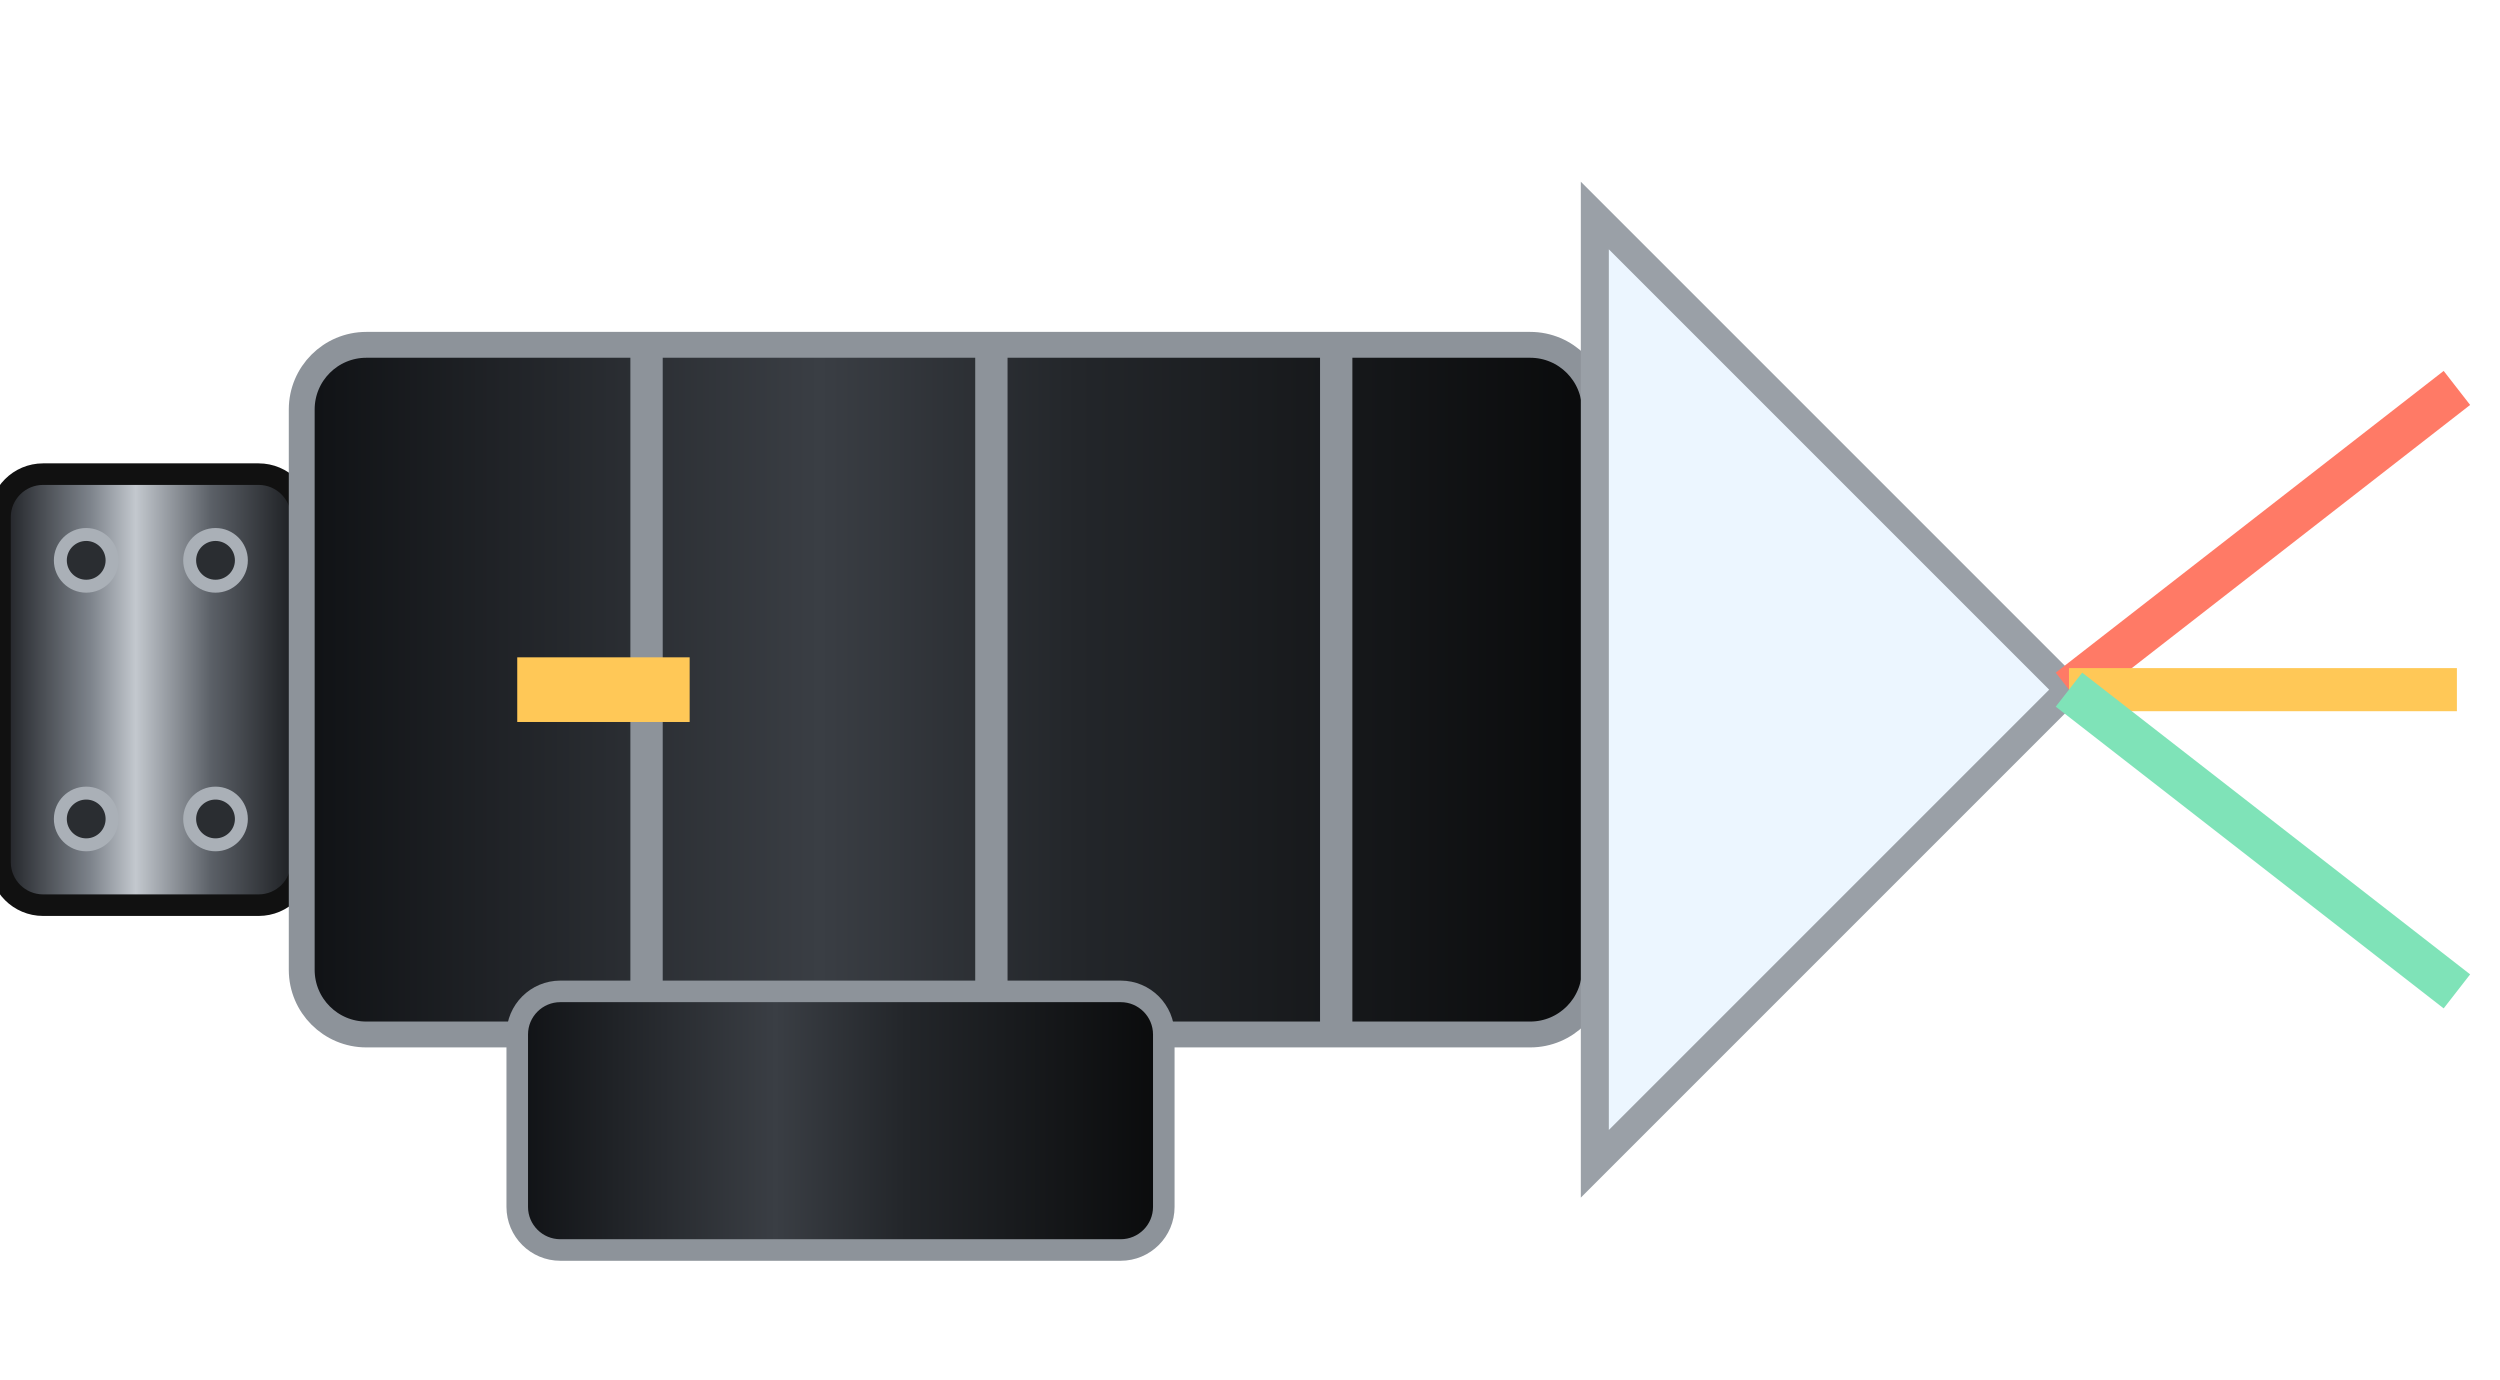
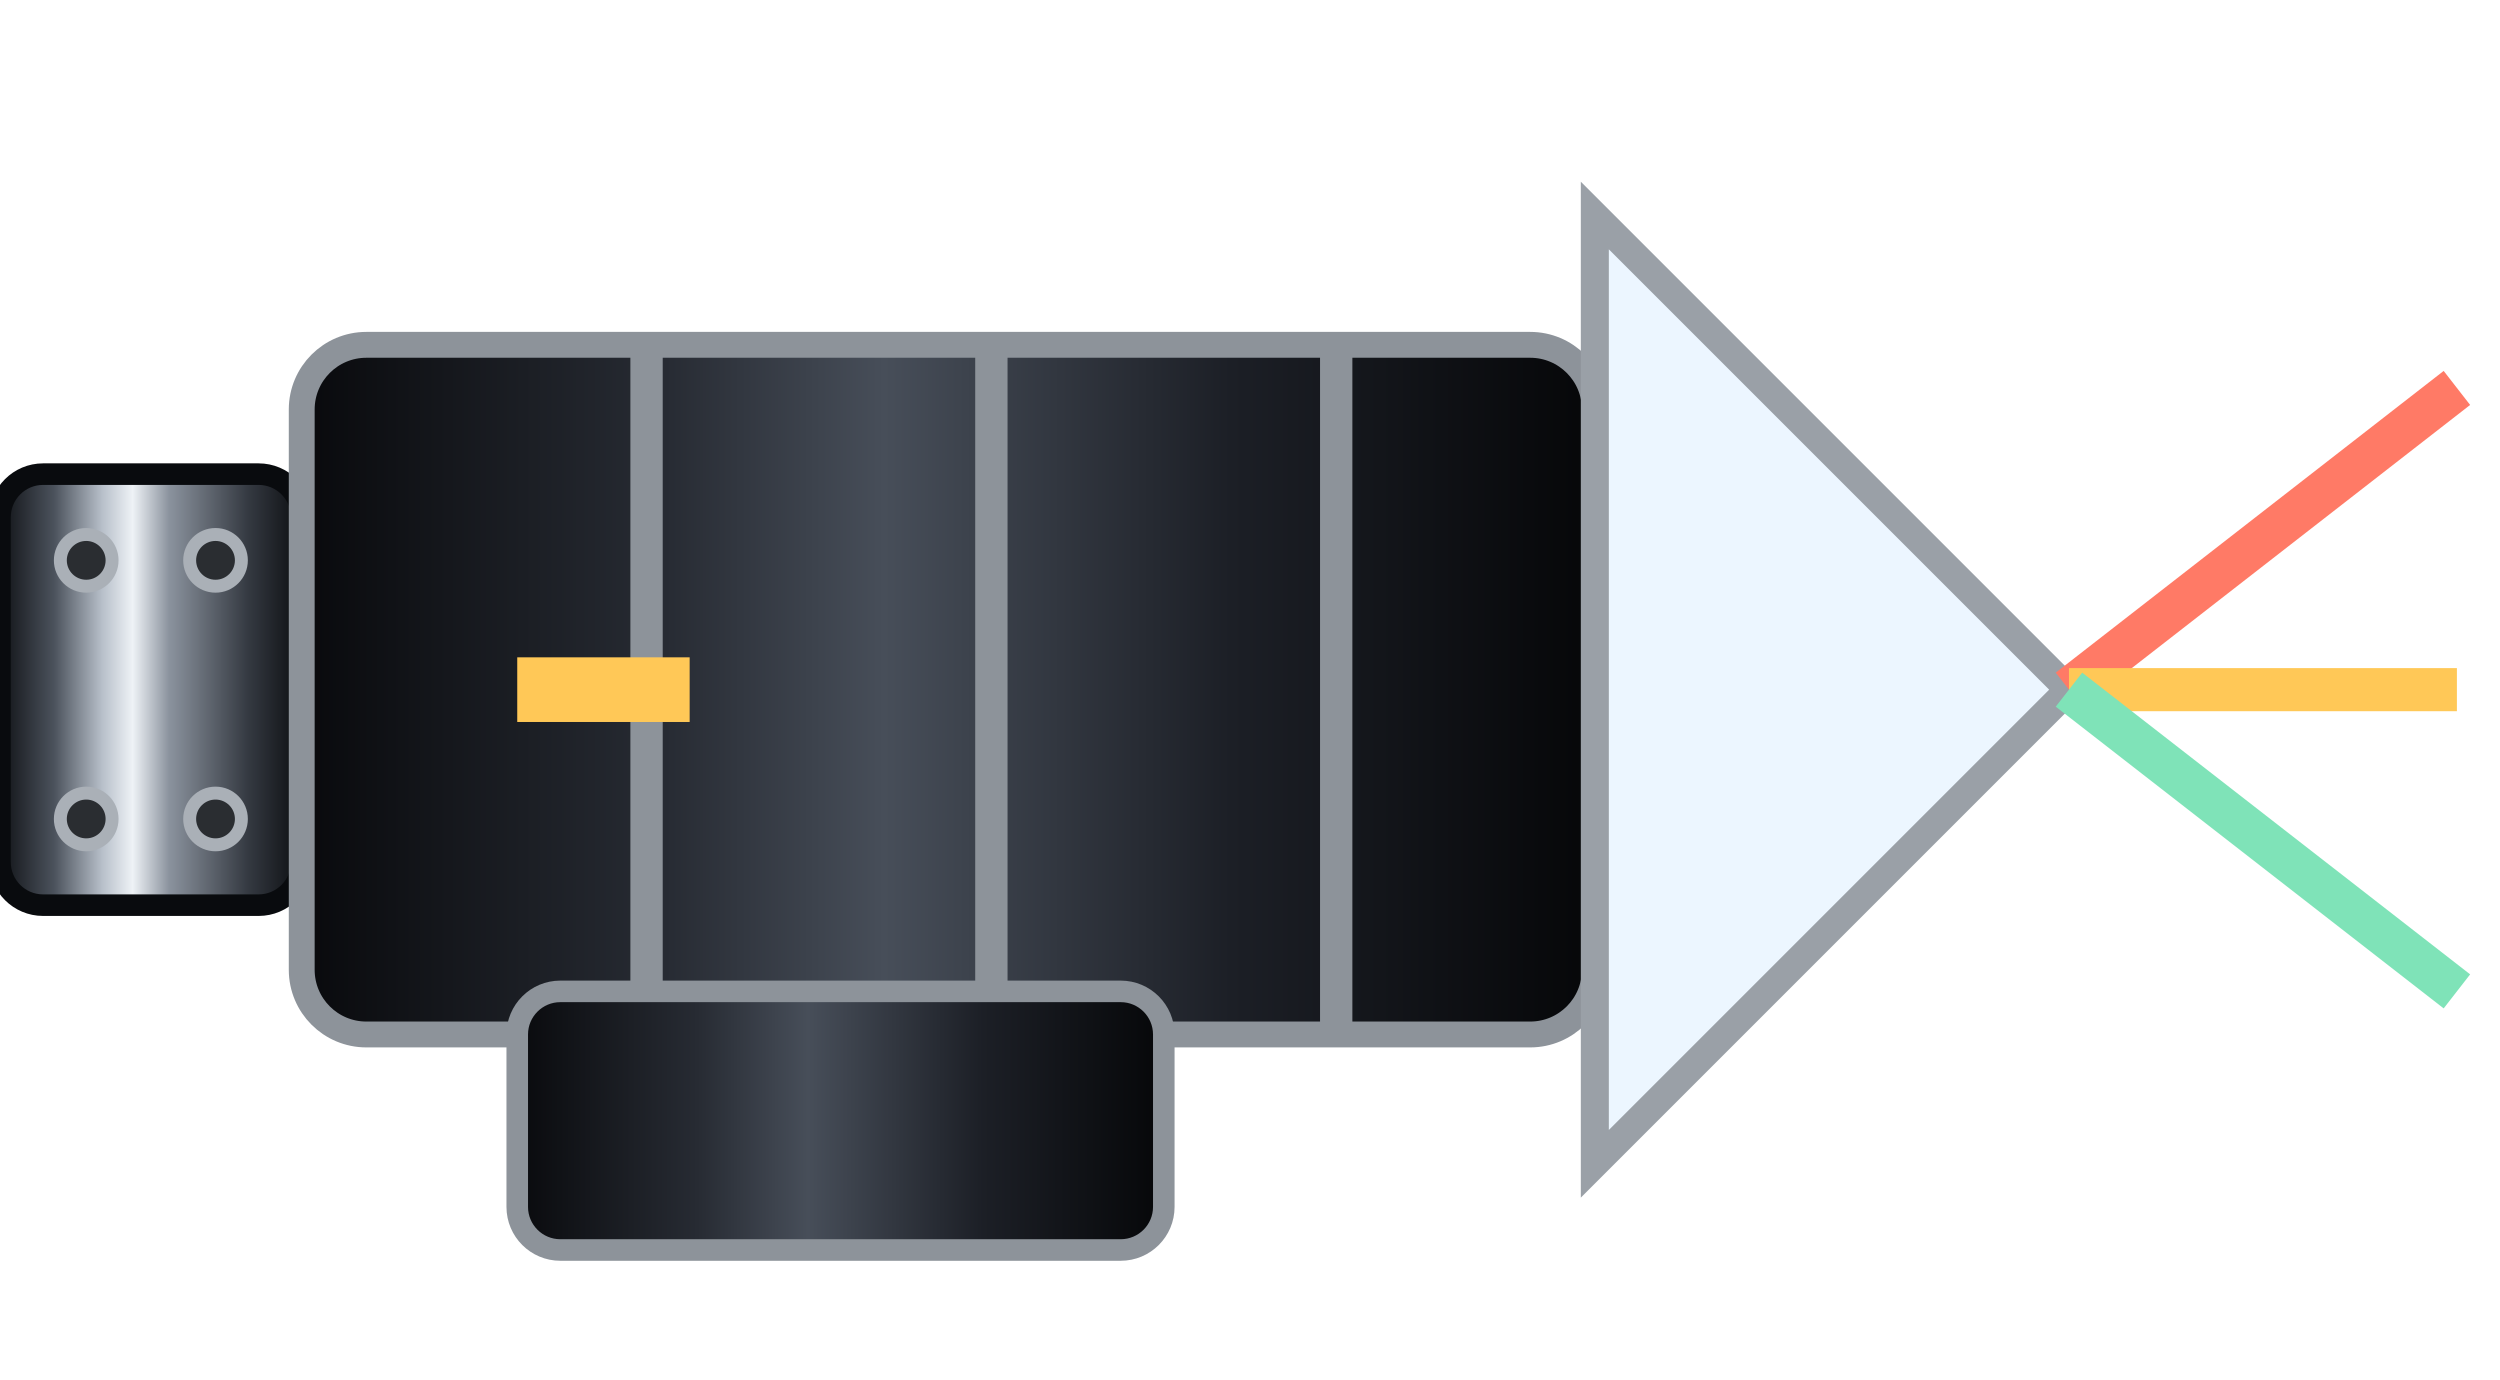
<svg xmlns="http://www.w3.org/2000/svg" viewBox="0 0 116 64" width="116" height="64">
  <defs>
    <linearGradient id="gM" x1="0" x2="1">
-       <stop offset="0" stop-color="#1b1d21" />
-       <stop offset="0.3" stop-color="#7d838b" />
-       <stop offset="0.45" stop-color="#c3c8ce" />
-       <stop offset="0.7" stop-color="#5b6067" />
-       <stop offset="1" stop-color="#17191c" />
+       <stop offset="0" stop-color="#0f1115" />
+       <stop offset="0.18" stop-color="#4b525c" />
+       <stop offset="0.34" stop-color="#b8c0ca" />
+       <stop offset="0.44" stop-color="#eef2f6" />
+       <stop offset="0.56" stop-color="#8b939e" />
+       <stop offset="0.82" stop-color="#353a42" />
+       <stop offset="1" stop-color="#0b0d10" />
    </linearGradient>
    <linearGradient id="gW" x1="0" x2="1">
-       <stop offset="0" stop-color="#4c5258" />
-       <stop offset="0.22" stop-color="#c9ced4" />
-       <stop offset="0.4" stop-color="#f1f3f5" />
-       <stop offset="0.62" stop-color="#aeb4bb" />
-       <stop offset="0.85" stop-color="#5d636a" />
-       <stop offset="1" stop-color="#2a2e33" />
+       <stop offset="0" stop-color="#2c3138" />
+       <stop offset="0.16" stop-color="#9ca3af" />
+       <stop offset="0.34" stop-color="#f1f5f9" />
+       <stop offset="0.46" stop-color="#ffffff" />
+       <stop offset="0.66" stop-color="#cbd5e1" />
+       <stop offset="0.88" stop-color="#64748b" />
+       <stop offset="1" stop-color="#1e2228" />
    </linearGradient>
    <linearGradient id="gG" x1="0" x2="1">
-       <stop offset="0" stop-color="#4a3814" />
-       <stop offset="0.28" stop-color="#d9b25a" />
-       <stop offset="0.44" stop-color="#f6e0a0" />
-       <stop offset="0.7" stop-color="#a07d34" />
-       <stop offset="1" stop-color="#3d2d0e" />
+       <stop offset="0" stop-color="#3b2606" />
+       <stop offset="0.2" stop-color="#b47b19" />
+       <stop offset="0.38" stop-color="#f59e0b" />
+       <stop offset="0.48" stop-color="#fef08a" />
+       <stop offset="0.68" stop-color="#ca8a04" />
+       <stop offset="0.88" stop-color="#713f12" />
+       <stop offset="1" stop-color="#291503" />
    </linearGradient>
    <linearGradient id="gRd" x1="0" x2="1">
-       <stop offset="0" stop-color="#4a0808" />
-       <stop offset="0.3" stop-color="#cf3326" />
-       <stop offset="0.45" stop-color="#ff6e59" />
-       <stop offset="0.7" stop-color="#a21c15" />
-       <stop offset="1" stop-color="#3a0606" />
+       <stop offset="0" stop-color="#360505" />
+       <stop offset="0.25" stop-color="#b91c1c" />
+       <stop offset="0.44" stop-color="#f87171" />
+       <stop offset="0.68" stop-color="#991b1b" />
+       <stop offset="1" stop-color="#260303" />
    </linearGradient>
    <linearGradient id="gD" x1="0" x2="1">
-       <stop offset="0" stop-color="#101215" />
-       <stop offset="0.4" stop-color="#3a3e44" />
-       <stop offset="0.6" stop-color="#23262a" />
-       <stop offset="1" stop-color="#0a0b0c" />
+       <stop offset="0" stop-color="#090a0d" />
+       <stop offset="0.28" stop-color="#272b33" />
+       <stop offset="0.45" stop-color="#474e59" />
+       <stop offset="0.72" stop-color="#1c1f26" />
+       <stop offset="1" stop-color="#060709" />
    </linearGradient>
    <linearGradient id="gP" x1="0" x2="1">
-       <stop offset="0" stop-color="#1a1e24" />
-       <stop offset="0.28" stop-color="#7f8a98" />
-       <stop offset="0.42" stop-color="#c2ccd8" />
-       <stop offset="0.7" stop-color="#566070" />
-       <stop offset="1" stop-color="#151920" />
+       <stop offset="0" stop-color="#0e1218" />
+       <stop offset="0.24" stop-color="#64748b" />
+       <stop offset="0.42" stop-color="#cbd5e1" />
+       <stop offset="0.52" stop-color="#f1f5f9" />
+       <stop offset="0.74" stop-color="#475569" />
+       <stop offset="1" stop-color="#0b0e13" />
    </linearGradient>
    <radialGradient id="gI" cx=".5" cy=".35" r=".7">
-       <stop offset="0" stop-color="#2a2d32" />
-       <stop offset="1" stop-color="#050506" />
+       <stop offset="0" stop-color="#1e2229" />
+       <stop offset="0.7" stop-color="#090a0d" />
+       <stop offset="1" stop-color="#020203" />
    </radialGradient>
    <linearGradient id="gSh" x1="0" y1="0" x2="0" y2="1">
      <stop offset="0" stop-color="#000" stop-opacity=".6" />
      <stop offset="1" stop-color="#000" stop-opacity="0" />
    </linearGradient>
-     <linearGradient id="gCell" x1="0" y1="0" x2="0" y2="1">
-       <stop offset="0" stop-color="#2f5cb8" />
-       <stop offset=".5" stop-color="#173a82" />
-       <stop offset="1" stop-color="#0e2866" />
+     <linearGradient id="gCell" x1="0" y1="0" x2="1" y2="1">
+       <stop offset="0" stop-color="#1e40af" />
+       <stop offset=".35" stop-color="#172554" />
+       <stop offset=".7" stop-color="#0f172a" />
+       <stop offset="1" stop-color="#060b19" />
    </linearGradient>
-     <radialGradient id="gDish" cx=".35" cy=".4" r=".8">
-       <stop offset="0" stop-color="#fafbfc" />
-       <stop offset="1" stop-color="#9aa1a9" />
+     <radialGradient id="gDish" cx=".34" cy=".36" r=".78">
+       <stop offset="0" stop-color="#ffffff" />
+       <stop offset="0.55" stop-color="#cbd5e1" />
+       <stop offset="0.88" stop-color="#64748b" />
+       <stop offset="1" stop-color="#334155" />
    </radialGradient>
  </defs>
-   <rect x="0" y="22.0" width="14" height="20" rx="2" fill="url(#gM)" stroke="#111" />
+   <rect x="0" y="22.0" width="14" height="20" rx="2" fill="url(#gM)" stroke="#090b0e" />
  <circle cx="4.0" cy="26.0" r="1.2" fill="#2a2d31" stroke="#aab0b7" stroke-width=".6" />
  <circle cx="10.0" cy="26.0" r="1.2" fill="#2a2d31" stroke="#aab0b7" stroke-width=".6" />
  <circle cx="4.0" cy="38.0" r="1.2" fill="#2a2d31" stroke="#aab0b7" stroke-width=".6" />
  <circle cx="10.0" cy="38.0" r="1.2" fill="#2a2d31" stroke="#aab0b7" stroke-width=".6" />
  <rect x="14" y="16" width="60" height="32" rx="3" fill="url(#gD)" stroke="#8d939a" stroke-width="1.2" />
  <path d="M30 16v32" stroke="#8d939a" stroke-width="1.5" />
  <path d="M46 16v32" stroke="#8d939a" stroke-width="1.5" />
  <path d="M62 16v32" stroke="#8d939a" stroke-width="1.5" />
  <rect x="24" y="46" width="30" height="12" rx="2" fill="url(#gD)" stroke="#8d939a" />
  <path d="M74 10 L96 32 L74 54Z" fill="rgba(200,230,255,.35)" stroke="#9aa0a7" stroke-width="1.3" />
  <path d="M96 32 L114 18" stroke="#ff7a66" stroke-width="2" />
  <path d="M96 32 L114 32" stroke="#ffc857" stroke-width="2" />
  <path d="M96 32 L114 46" stroke="#7fe3b8" stroke-width="2" />
  <path d="M24 32h8" stroke="#ffc857" stroke-width="3" />
</svg>
